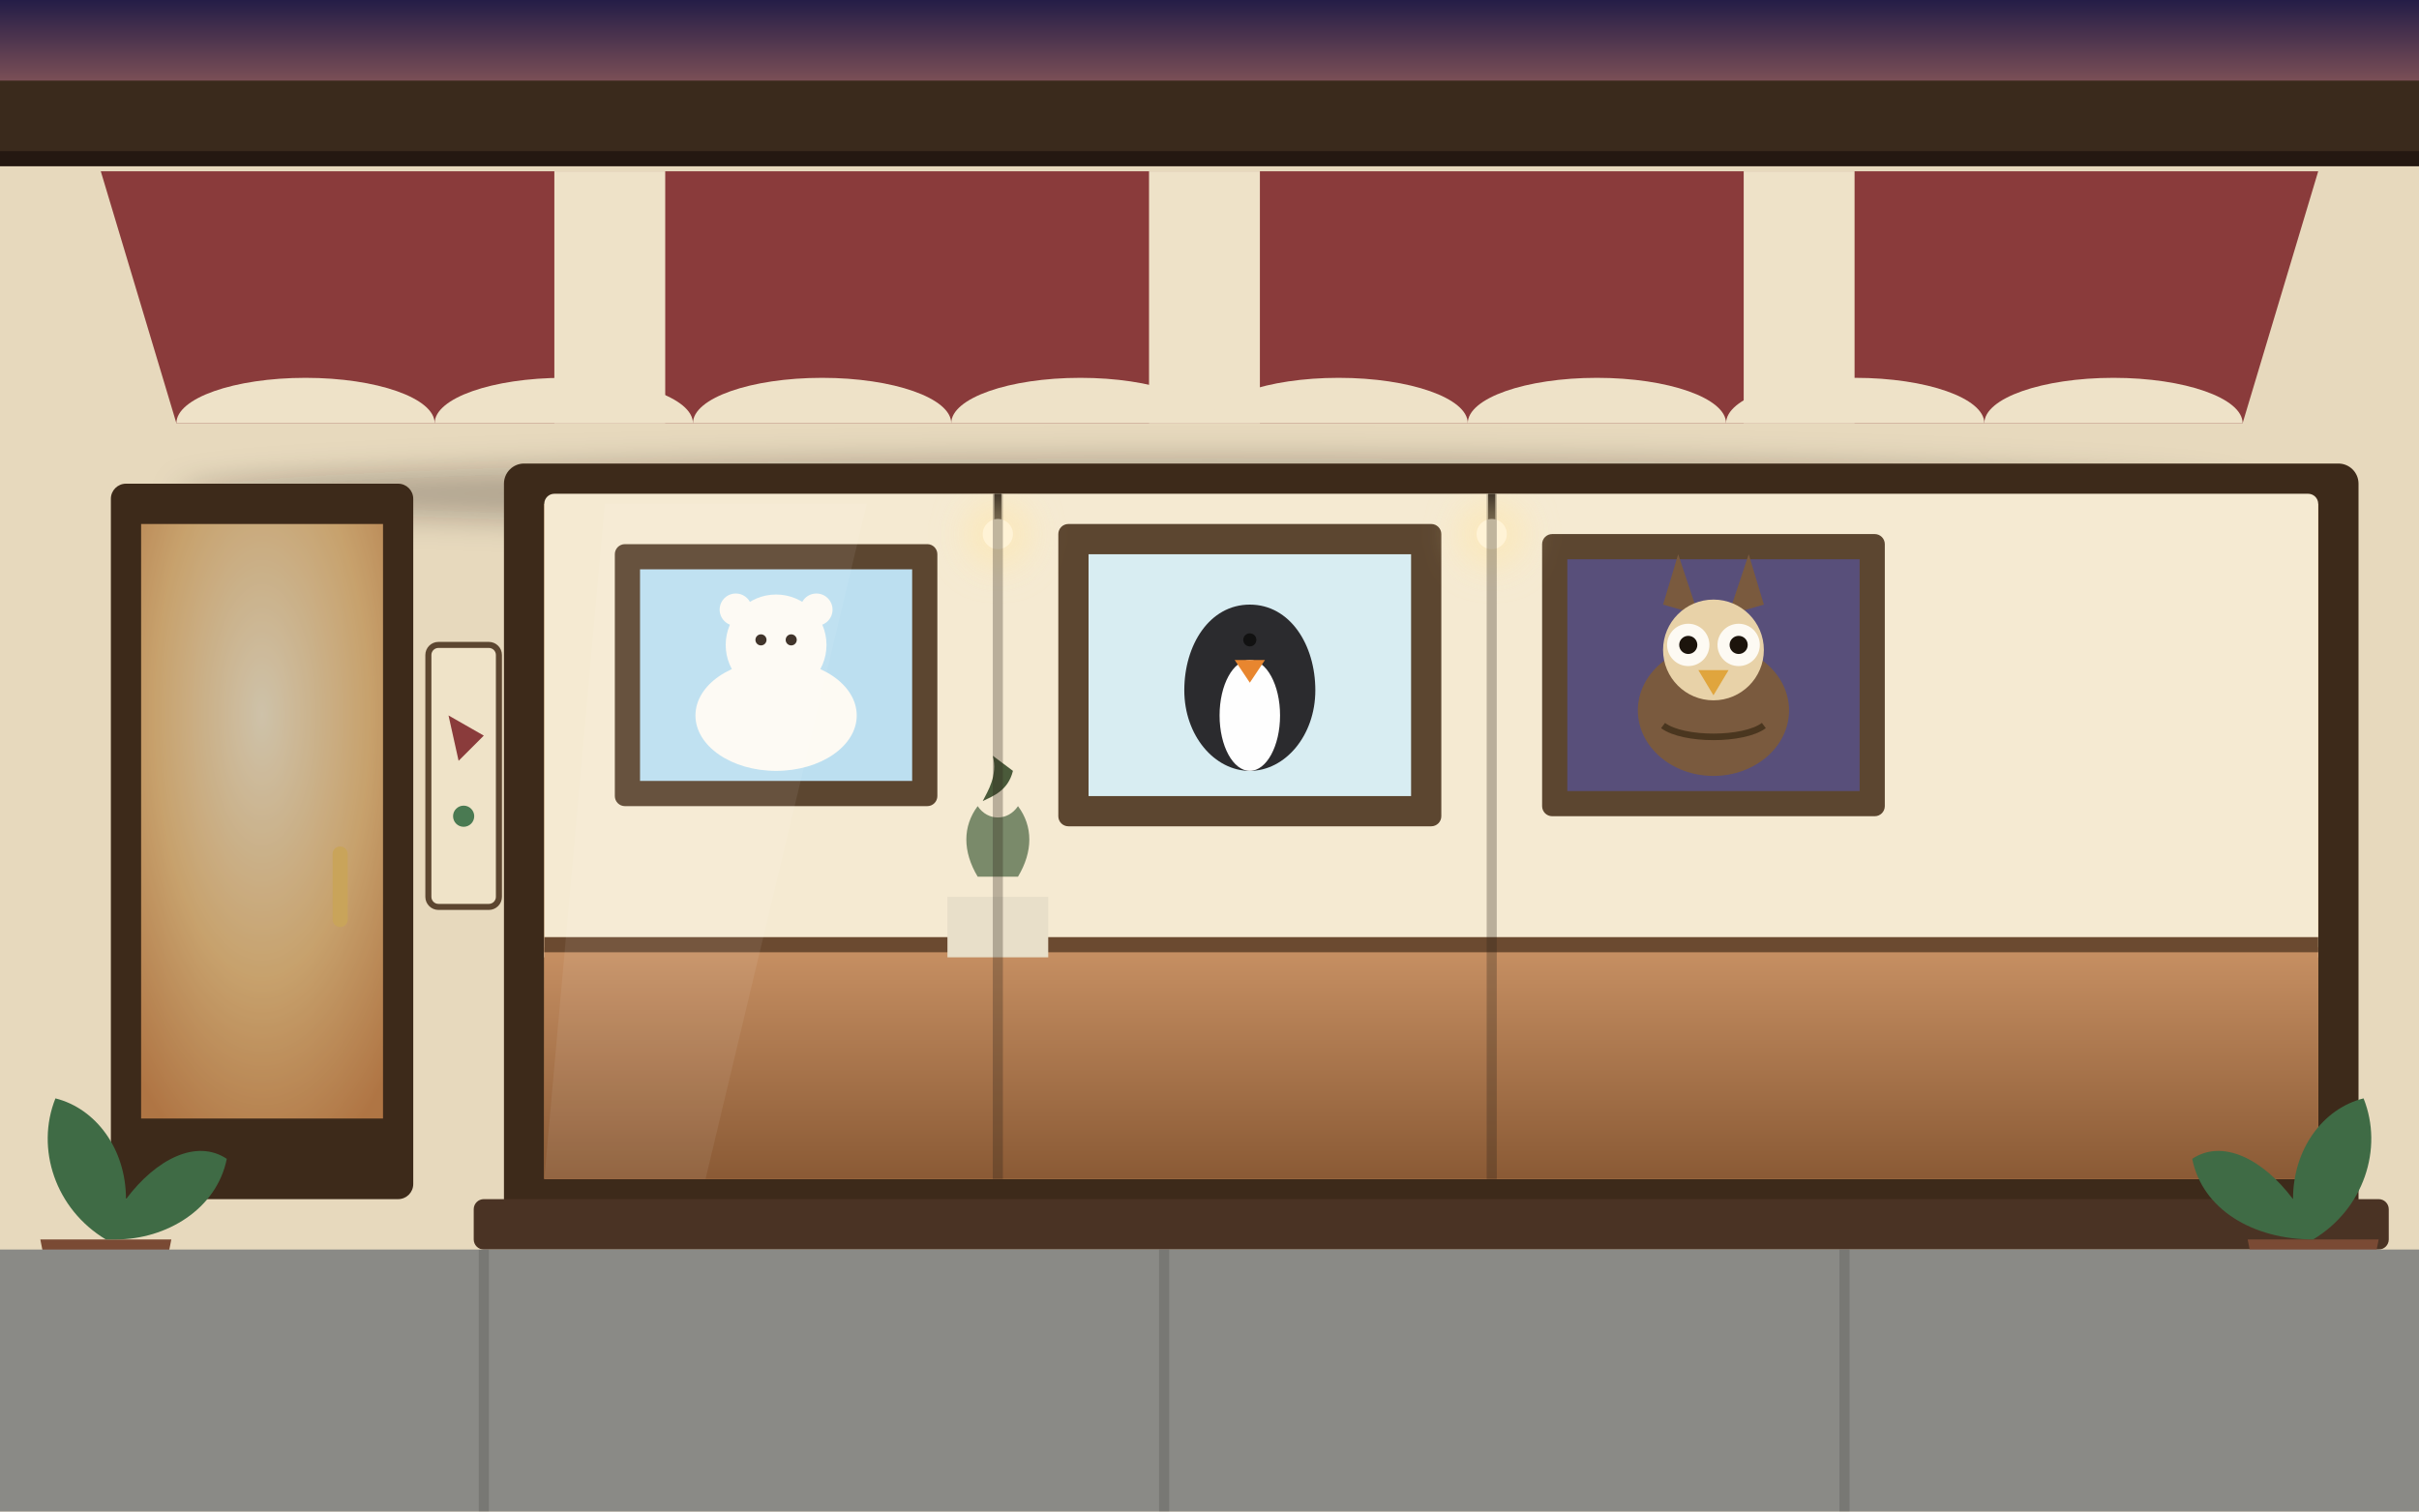
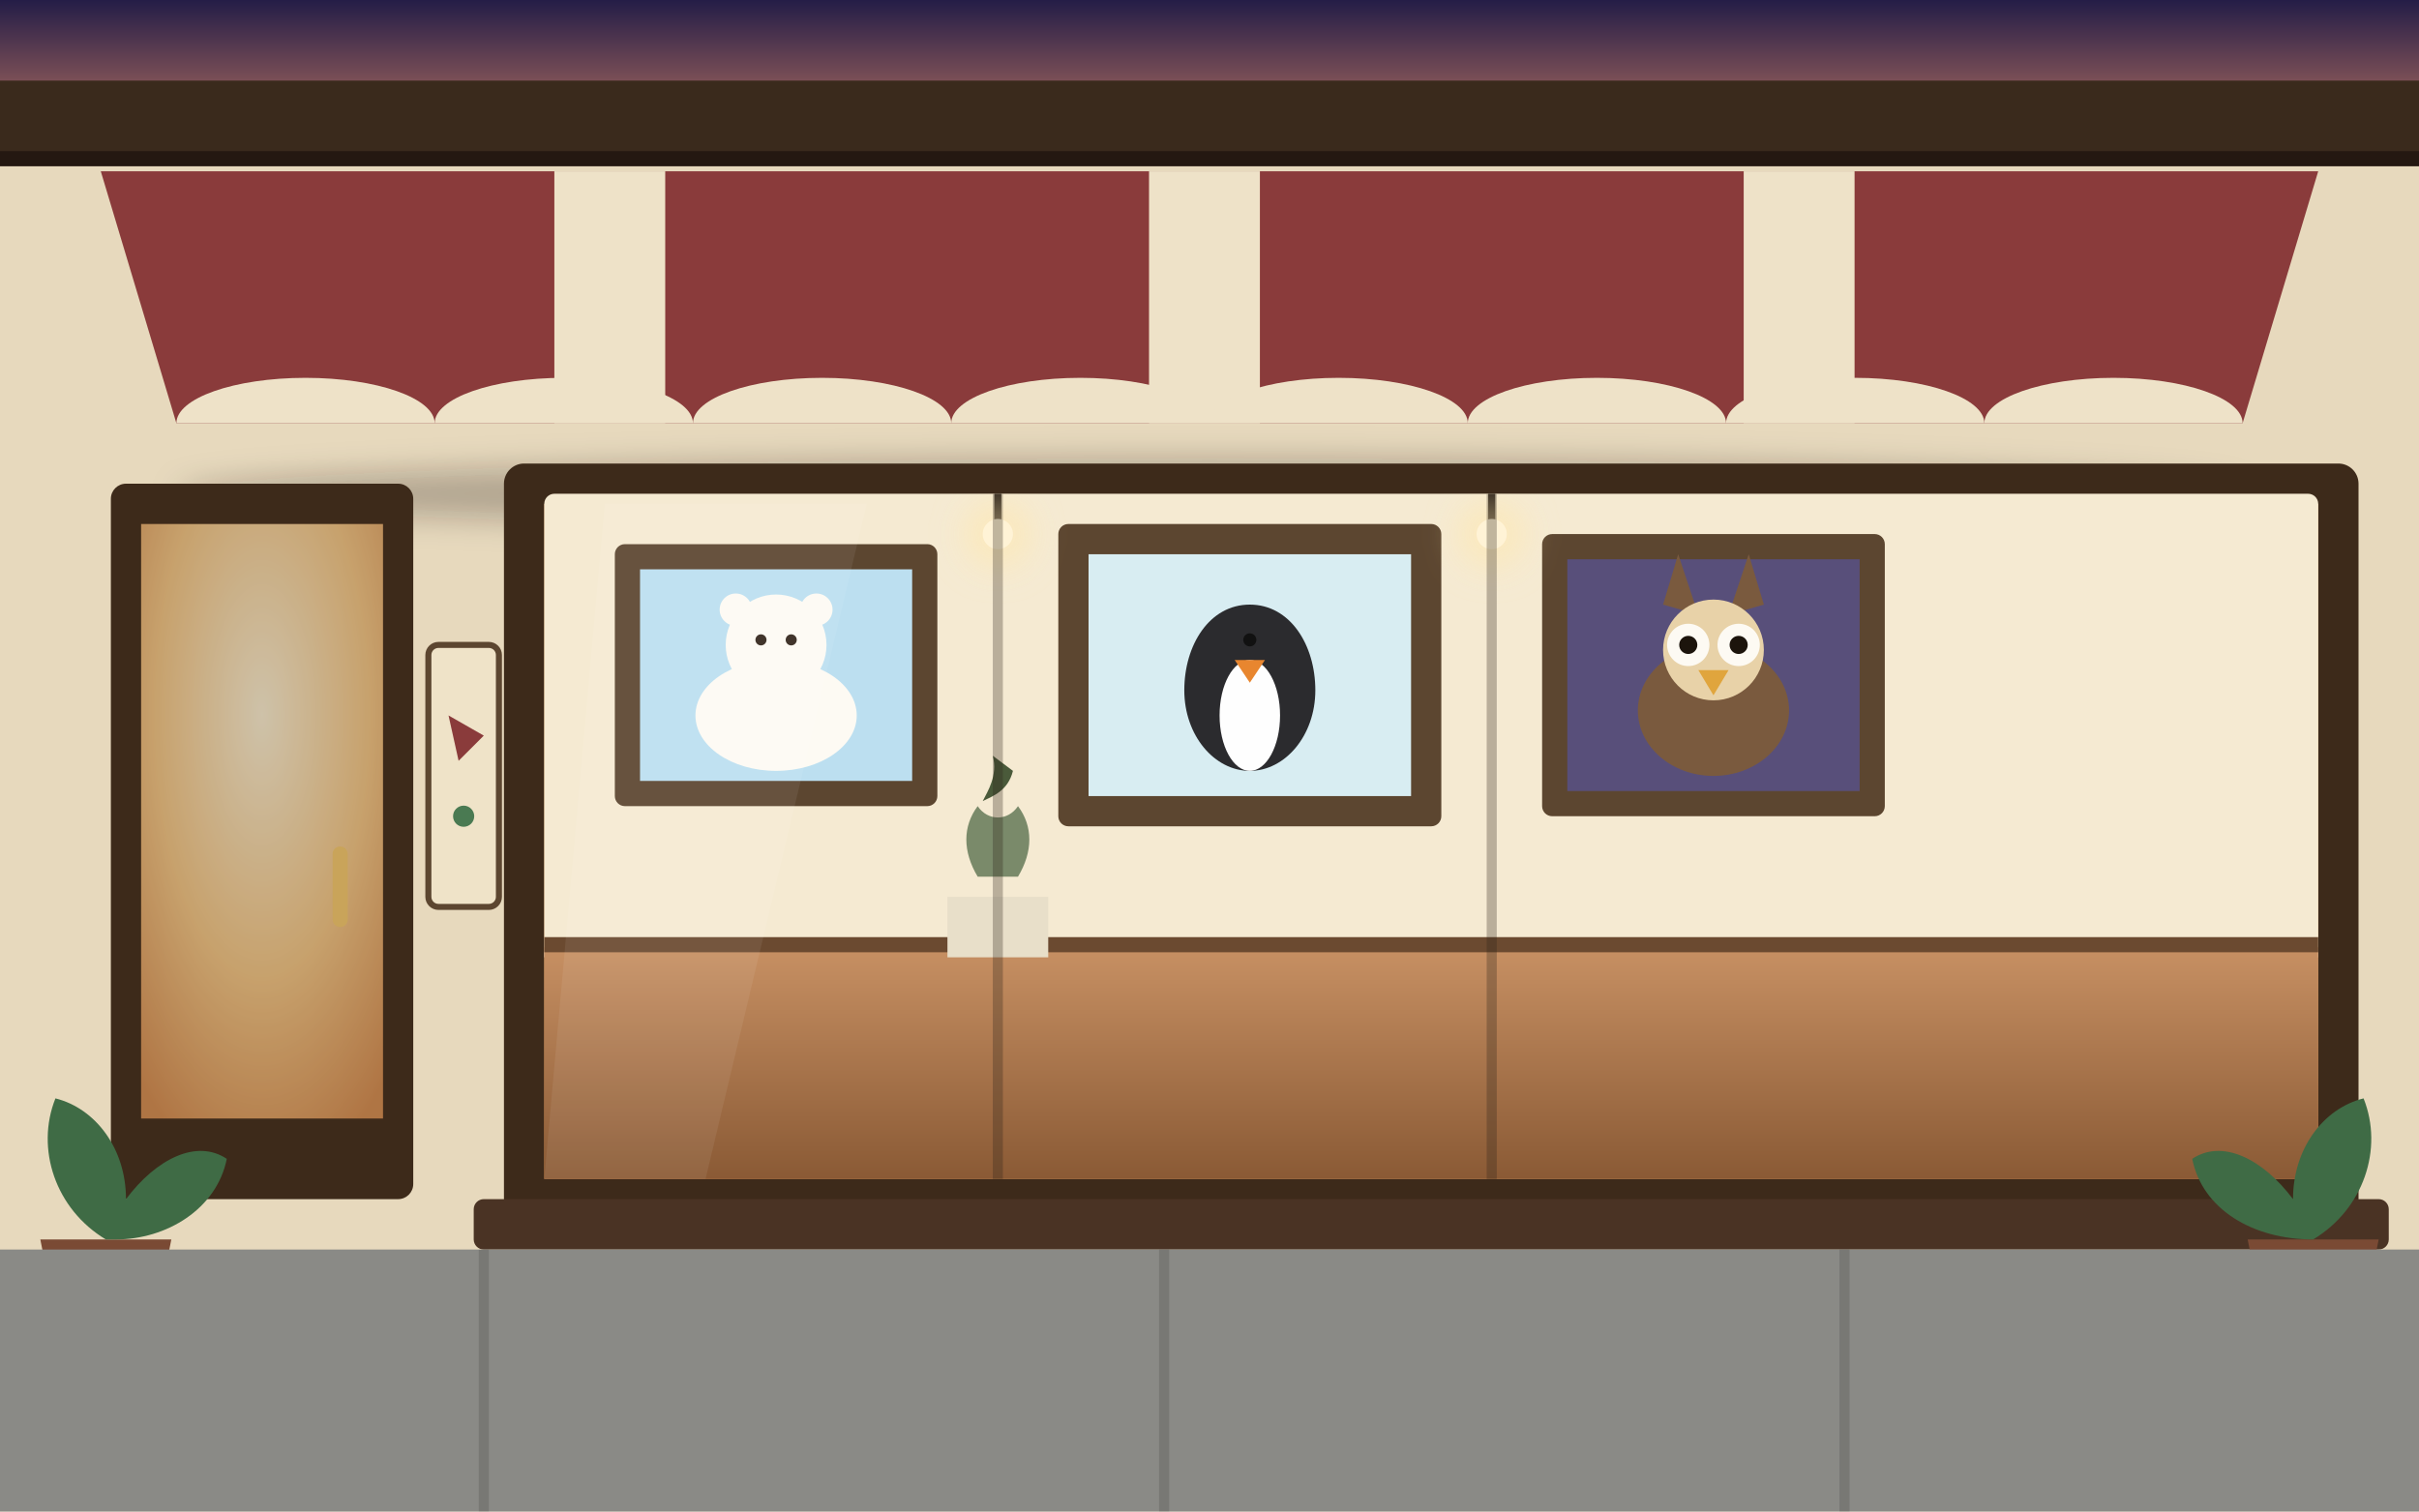
<svg xmlns="http://www.w3.org/2000/svg" viewBox="0 0 480 300" data-prefix="galp" data-title="Gallery PuruPuru's dusk storefront, framed animal art in the window">
  <defs>
    <linearGradient id="galp-sky" x1="0" y1="0" x2="0" y2="1">
      <stop offset="0" stop-color="#241d47" />
      <stop offset="1" stop-color="#c67a63" />
    </linearGradient>
    <radialGradient id="galp-glow" cx="0.5" cy="0.32" r="0.8">
      <stop offset="0" stop-color="#fff4d8" />
      <stop offset="0.55" stop-color="#f6c988" />
      <stop offset="1" stop-color="#d68d51" />
    </radialGradient>
    <linearGradient id="galp-floor" x1="0" y1="0" x2="0" y2="1">
      <stop offset="0" stop-color="#c79063" />
      <stop offset="1" stop-color="#8a5a35" />
    </linearGradient>
    <filter id="galp-blur" x="-60%" y="-60%" width="220%" height="220%">
      <feGaussianBlur stdDeviation="3" />
    </filter>
    <clipPath id="galp-awningclip">
      <path d="M20,34 L460,34 L445,84 L35,84 Z" />
    </clipPath>
    <clipPath id="galp-winclip">
      <rect x="108" y="98" width="352" height="144" rx="2" />
    </clipPath>
  </defs>
  <rect x="0" y="0" width="480" height="30" fill="url(#galp-sky)" />
  <rect x="0" y="18" width="480" height="282" fill="#e7d9bd" />
  <rect x="0" y="16" width="480" height="16" fill="#3a2a1c" />
  <rect x="0" y="30" width="480" height="3" fill="#241811" />
  <ellipse cx="240" cy="98" rx="205" ry="7" fill="#160f08" opacity="0.25" filter="url(#galp-blur)" />
  <path d="M20,34 L460,34 L445,84 L35,84 Z" fill="#8a3b3b" />
  <g clip-path="url(#galp-awningclip)">
    <rect x="110" y="30" width="22" height="60" fill="#eee2c8" />
    <rect x="228" y="30" width="22" height="60" fill="#eee2c8" />
    <rect x="346" y="30" width="22" height="60" fill="#eee2c8" />
  </g>
  <path d="M35,84 A25.6,9 0 0 1 86.25,84 Z" fill="#eee2c8" />
  <path d="M86.25,84 A25.6,9 0 0 1 137.5,84 Z" fill="#eee2c8" />
  <path d="M137.5,84 A25.6,9 0 0 1 188.75,84 Z" fill="#eee2c8" />
  <path d="M188.75,84 A25.6,9 0 0 1 240,84 Z" fill="#eee2c8" />
  <path d="M240,84 A25.6,9 0 0 1 291.25,84 Z" fill="#eee2c8" />
  <path d="M291.25,84 A25.6,9 0 0 1 342.5,84 Z" fill="#eee2c8" />
  <path d="M342.5,84 A25.6,9 0 0 1 393.75,84 Z" fill="#eee2c8" />
  <path d="M393.75,84 A25.6,9 0 0 1 445,84 Z" fill="#eee2c8" />
  <rect x="85" y="128" width="14" height="52" rx="2" fill="#efe3c8" stroke="#5c4630" stroke-width="1.2" />
  <path d="M89,142 L96,146 L91,151 Z" fill="#8a3b3b" />
  <circle cx="92" cy="162" r="2.1" fill="#4a7a52" />
  <rect x="100" y="92" width="368" height="150" rx="4" fill="#3d2a1a" />
  <rect x="94" y="238" width="380" height="10" rx="2" fill="#4a3324" />
  <rect x="108" y="100" width="352" height="134" fill="url(#galp-glow)" />
  <g clip-path="url(#galp-winclip)">
    <rect x="108" y="98" width="352" height="92" fill="#f5ead2" />
    <rect x="108" y="188" width="352" height="46" fill="url(#galp-floor)" />
    <rect x="108" y="186" width="352" height="3" fill="#6b4a30" />
    <rect x="122" y="108" width="64" height="52" rx="2" fill="#5c4630" />
    <rect x="127" y="113" width="54" height="42" fill="#bcdff0" />
    <ellipse cx="154" cy="142" rx="16" ry="11" fill="#fdfaf3" />
    <circle cx="154" cy="128" r="10" fill="#fdfaf3" />
    <circle cx="146" cy="121" r="3.2" fill="#fdfaf3" />
    <circle cx="162" cy="121" r="3.2" fill="#fdfaf3" />
    <circle cx="151" cy="127" r="1.1" fill="#33261c" />
    <circle cx="157" cy="127" r="1.1" fill="#33261c" />
    <rect x="210" y="104" width="76" height="60" rx="2" fill="#5c4630" />
    <rect x="216" y="110" width="64" height="48" fill="#d8edf2" />
    <path d="M248,120 c-8,0 -13,8 -13,17 c0,9 6,16 13,16 c7,0 13,-7 13,-16 c0,-9 -5,-17 -13,-17 Z" fill="#2b2b2e" />
    <ellipse cx="248" cy="142" rx="6" ry="11" fill="#fefefe" />
    <polygon points="245,131 251,131 248,135.5" fill="#e8862f" />
    <circle cx="248" cy="127" r="1.3" fill="#111111" />
    <rect x="306" y="106" width="68" height="56" rx="2" fill="#5c4630" />
    <rect x="311" y="111" width="58" height="46" fill="#584f7a" />
    <ellipse cx="340" cy="141" rx="15" ry="13" fill="#7a5a3e" />
    <polygon points="330,120 333,110 337,122" fill="#7a5a3e" />
    <polygon points="350,120 347,110 343,122" fill="#7a5a3e" />
    <circle cx="340" cy="129" r="10" fill="#e8d2a8" />
    <circle cx="335" cy="128" r="4.2" fill="#fdfaf3" />
    <circle cx="345" cy="128" r="4.2" fill="#fdfaf3" />
    <circle cx="335" cy="128" r="1.8" fill="#1c140c" />
    <circle cx="345" cy="128" r="1.8" fill="#1c140c" />
    <polygon points="337,133 343,133 340,138" fill="#e0a53d" />
-     <path d="M330,144 c4,3 16,3 20,0" stroke="#4a361f" stroke-width="1.3" fill="none" />
    <line x1="198" y1="98" x2="198" y2="104" stroke="#2a2018" stroke-width="1.4" />
    <circle cx="198" cy="106" r="7" fill="#ffe8b0" opacity="0.55" filter="url(#galp-blur)" />
    <circle cx="198" cy="106" r="3" fill="#fff3d6" />
    <line x1="296" y1="98" x2="296" y2="104" stroke="#2a2018" stroke-width="1.4" />
    <circle cx="296" cy="106" r="7" fill="#ffe8b0" opacity="0.55" filter="url(#galp-blur)" />
    <circle cx="296" cy="106" r="3" fill="#fff3d6" />
    <rect x="188" y="178" width="20" height="12" fill="#e8dfc9" />
    <path d="M194,160 c-3,4 -3,9 0,14 l8,0 c3,-5 3,-10 0,-14 c-2,3 -6,3 -8,0 Z" fill="#7a8a6a" />
    <path d="M197,150 c1,4 -1,7 -2,9 c2,-1 5,-2 6,-6 Z" fill="#4a5a3a" />
    <path d="M198,98 L198,234 M296,98 L296,234" stroke="#2a2018" stroke-width="2" opacity="0.3" fill="none" />
    <polygon points="120,100 172,100 140,234 108,234" fill="#ffffff" opacity="0.07" />
  </g>
  <rect x="22" y="96" width="60" height="142" rx="3" fill="#3d2a1a" />
  <rect x="28" y="104" width="48" height="118" fill="url(#galp-glow)" opacity="0.75" />
  <rect x="66" y="168" width="3" height="16" rx="1.5" fill="#c9a45a" />
  <path d="M8,246 L34,246 L30,266 L12,266 Z" fill="#7a4a34" />
  <path d="M21,246 c-10,-6 -14,-18 -10,-28 c8,2 14,10 14,20 c6,-8 14,-12 20,-8 c-2,10 -12,16 -22,16 Z" fill="#3f6b45" />
  <path d="M472,246 L446,246 L450,266 L468,266 Z" fill="#7a4a34" />
  <path d="M459,246 c10,-6 14,-18 10,-28 c-8,2 -14,10 -14,20 c-6,-8 -14,-12 -20,-8 c2,10 12,16 24,16 Z" fill="#3f6b45" />
  <rect x="0" y="248" width="480" height="52" fill="#8a8a86" />
  <rect x="95" y="248" width="2" height="52" fill="#00000022" />
  <rect x="230" y="248" width="2" height="52" fill="#00000022" />
  <rect x="365" y="248" width="2" height="52" fill="#00000022" />
</svg>
